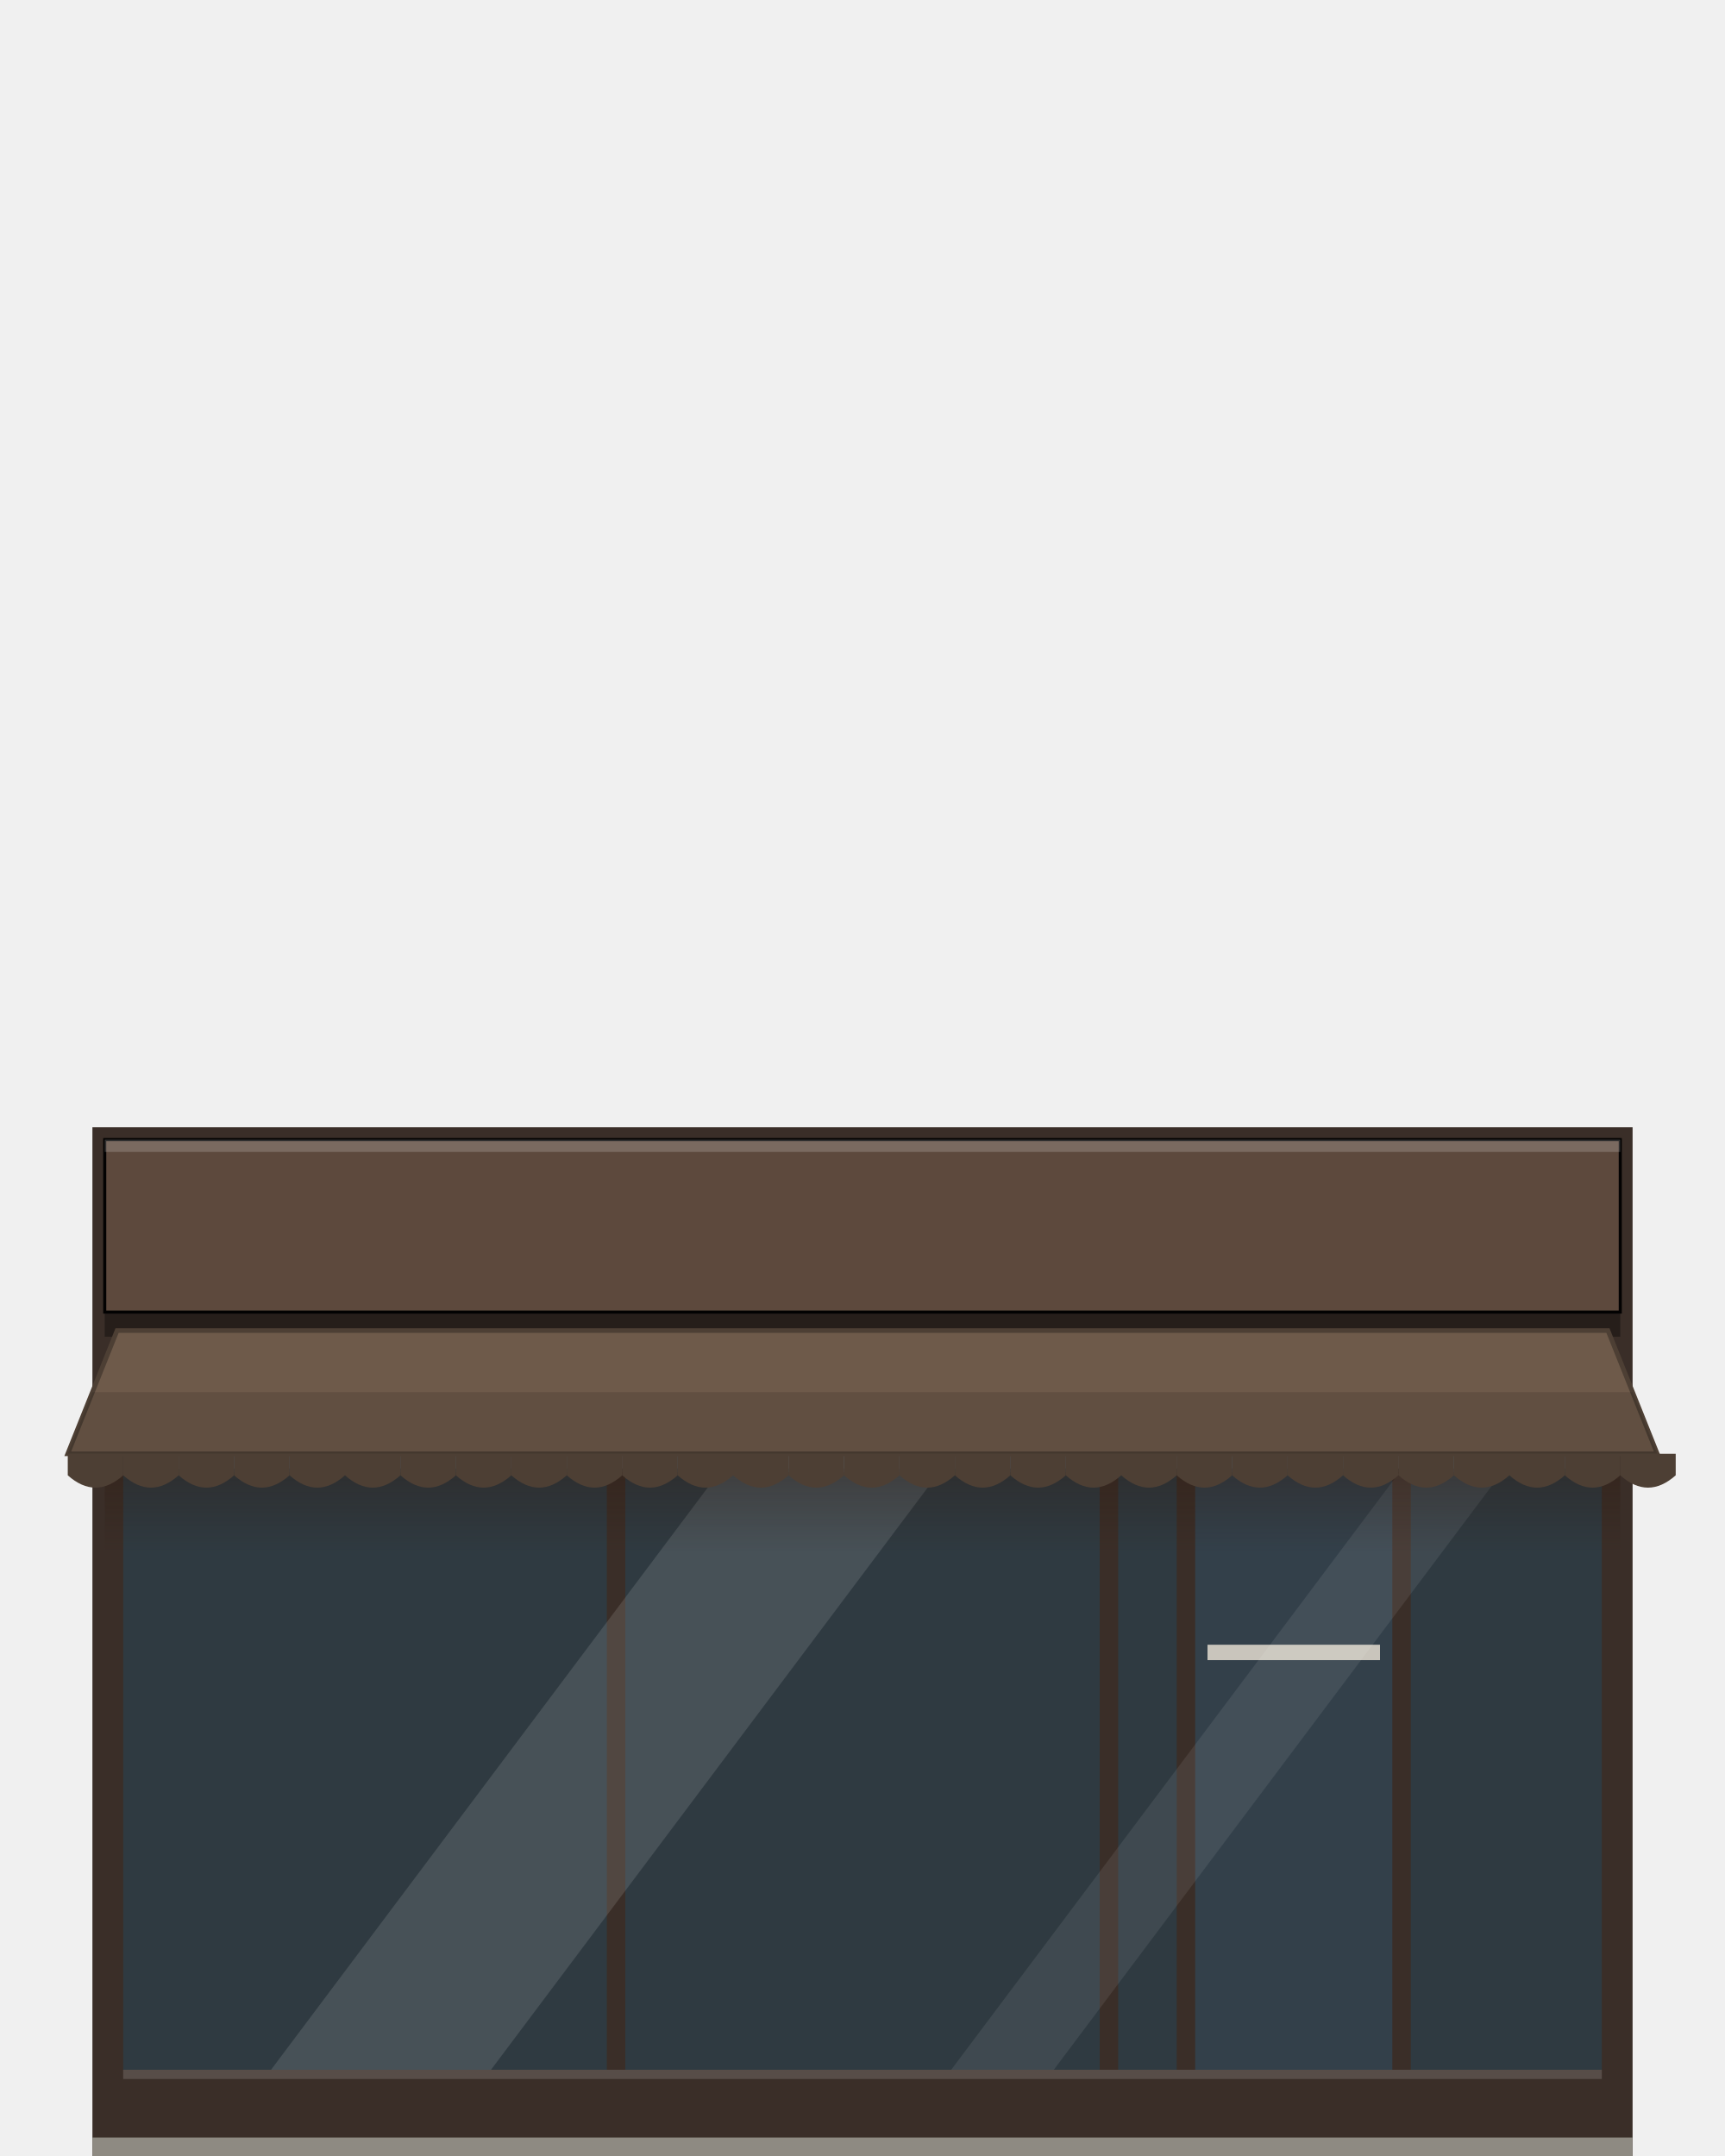
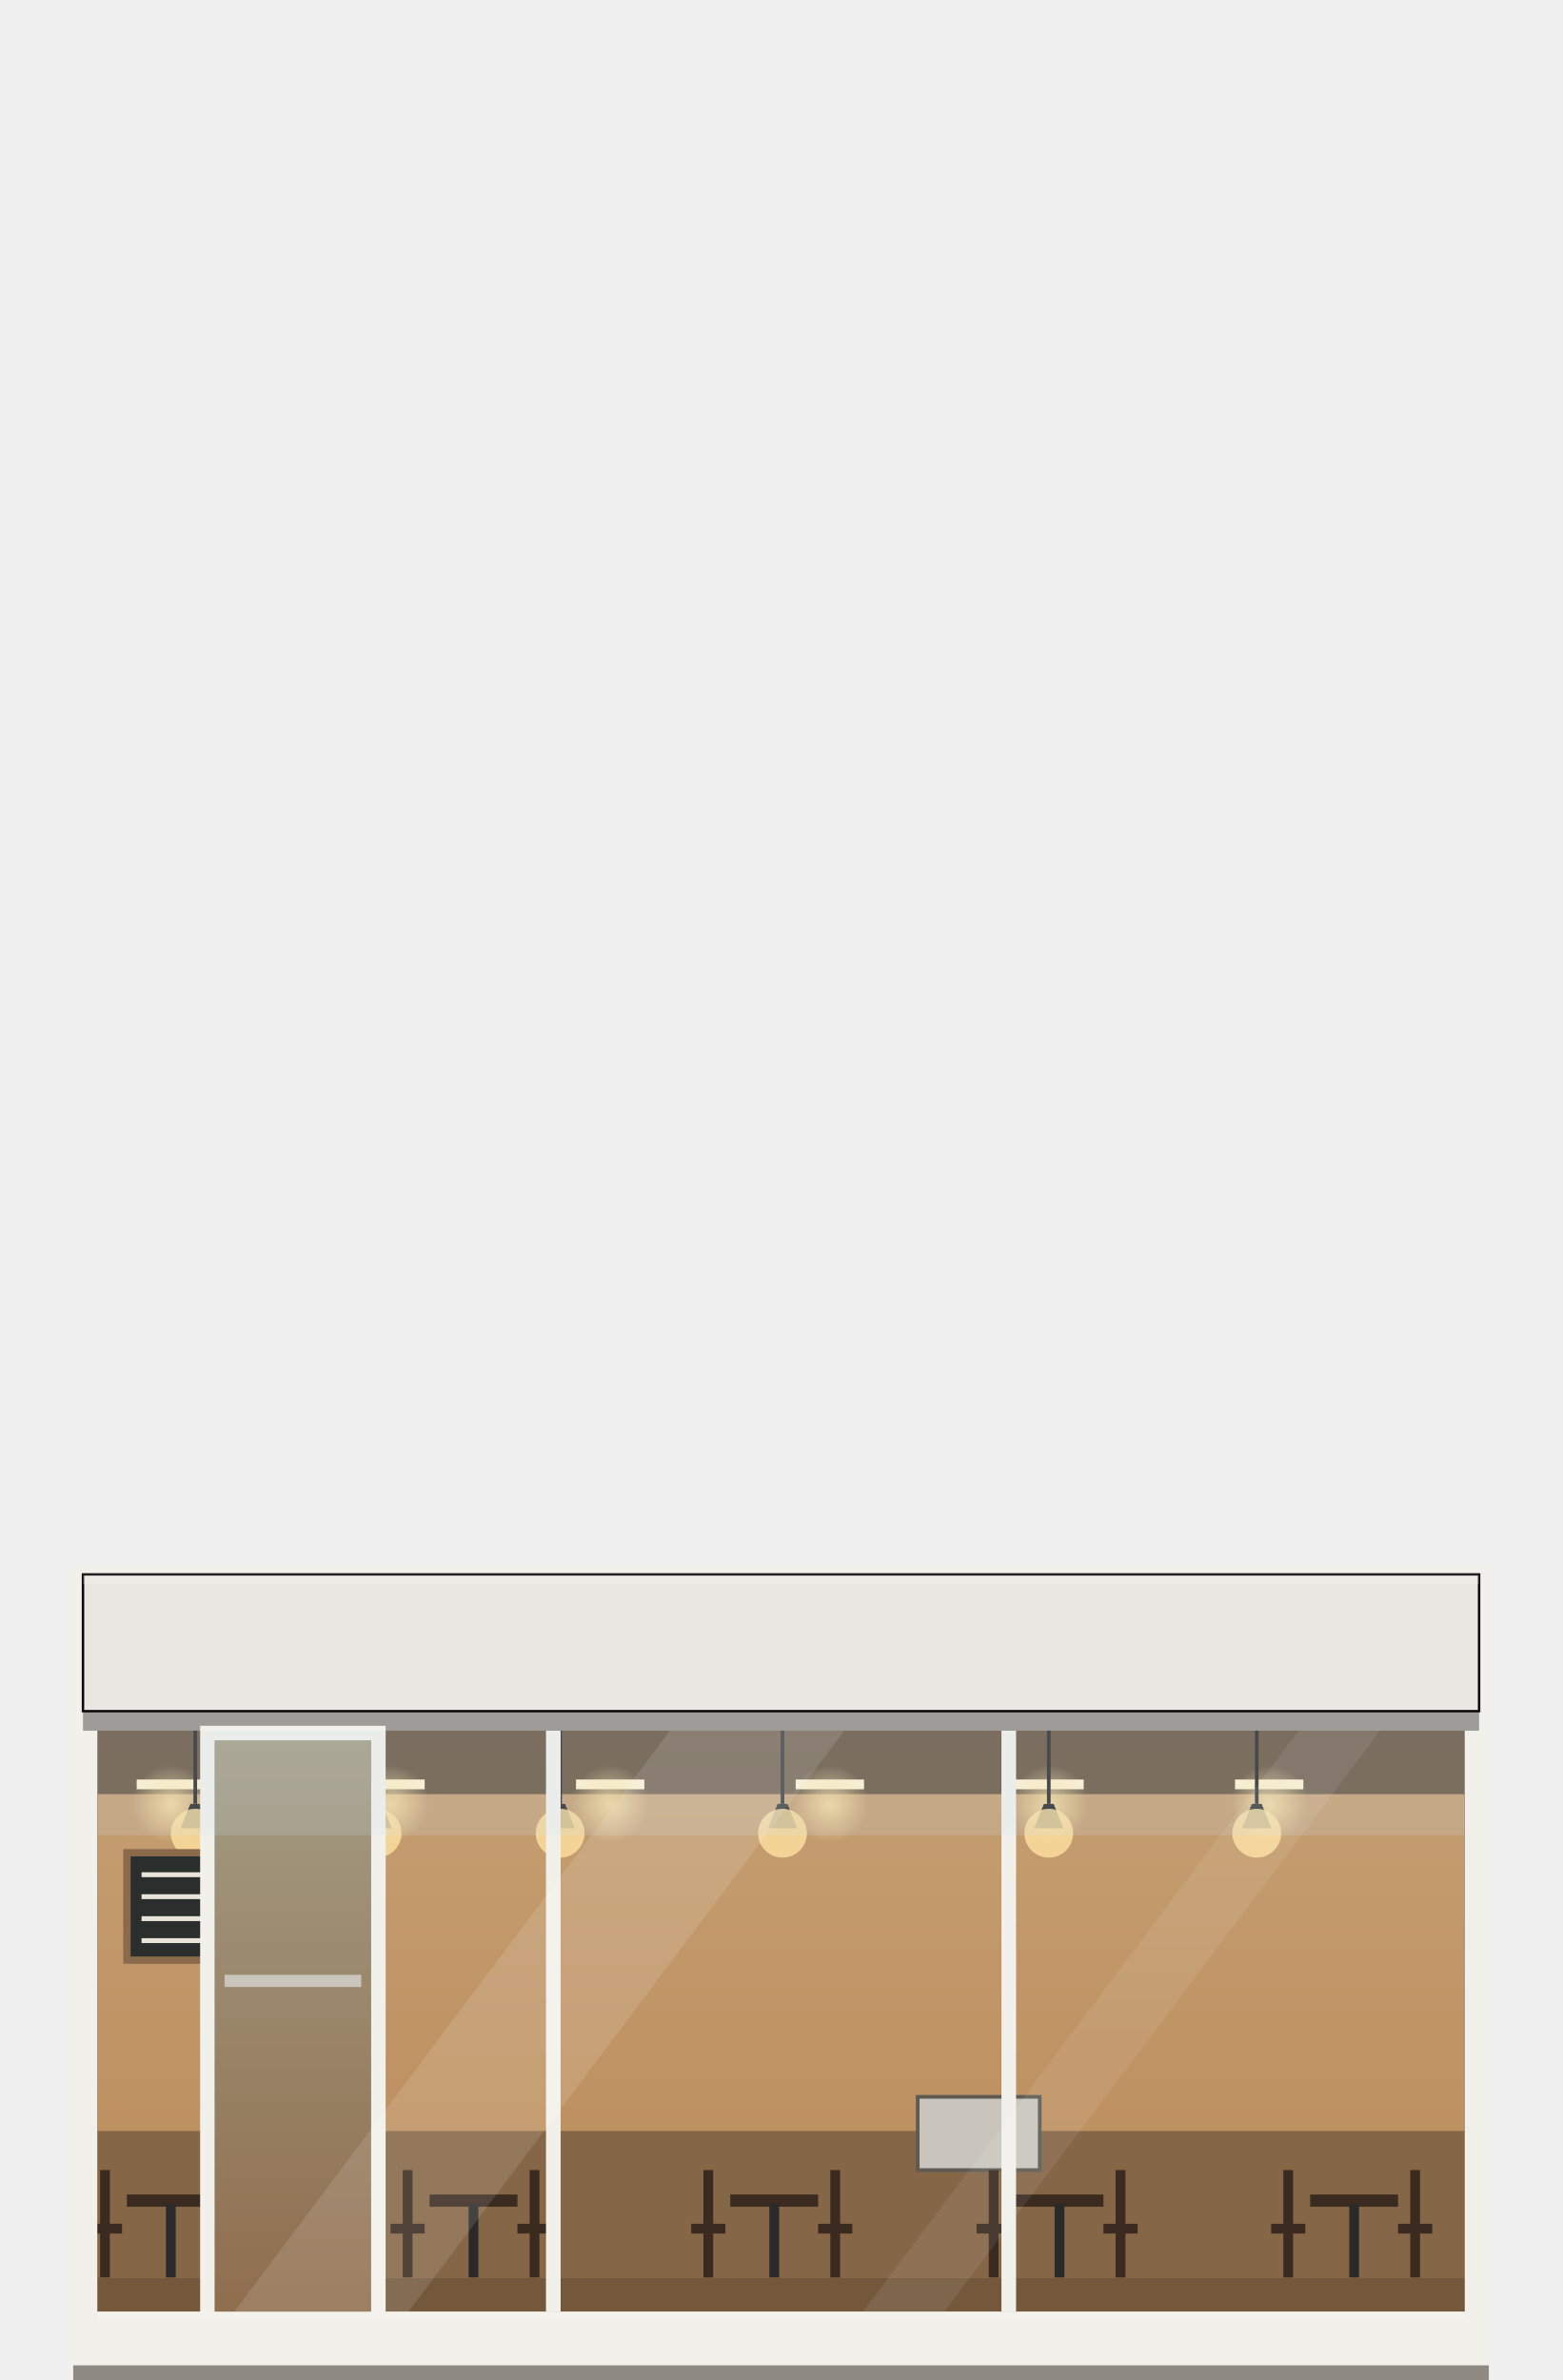
- <svg xmlns="http://www.w3.org/2000/svg" width="560.0" height="700.0" viewBox="0 0 560.0 700.0">
+ <svg xmlns="http://www.w3.org/2000/svg" width="640.0" height="975.0" viewBox="0 0 640.0 975.0">
  <defs>
    <linearGradient id="glass" x1="0" y1="0" x2="0" y2="1">
      <stop offset="0" stop-color="#C4E0EC" />
      <stop offset="1" stop-color="#557A90" />
    </linearGradient>
    <linearGradient id="shade" x1="0" y1="0" x2="0" y2="1">
      <stop offset="0" stop-color="#FFFFFF" stop-opacity="0.1" />
      <stop offset="1" stop-color="#000000" stop-opacity="0.16" />
    </linearGradient>
    <radialGradient id="glow">
      <stop offset="0" stop-color="#FFE9A8" stop-opacity="0.75" />
      <stop offset="1" stop-color="#FFE9A8" stop-opacity="0" />
    </radialGradient>
    <linearGradient id="warm" x1="0" y1="0" x2="0" y2="1">
      <stop offset="0" stop-color="#FFE7B5" />
      <stop offset="1" stop-color="#D98E4A" />
    </linearGradient>
    <linearGradient id="drop" x1="0" y1="0" x2="0" y2="1">
      <stop offset="0" stop-color="#2A1408" stop-opacity="0.3" />
      <stop offset="1" stop-color="#2A1408" stop-opacity="0" />
    </linearGradient>
    <linearGradient id="sun" x1="0" y1="0" x2="1" y2="0">
      <stop offset="0" stop-color="#FFE6B8" stop-opacity="0.14" />
      <stop offset="0.5" stop-color="#FFE6B8" stop-opacity="0" />
      <stop offset="1" stop-color="#1A0C14" stop-opacity="0.12" />
    </linearGradient>
    <radialGradient id="pumpkin_glow">
      <stop offset="0" stop-color="#FFB347" stop-opacity="0.6" />
      <stop offset="1" stop-color="#FFB347" stop-opacity="0" />
    </radialGradient>
  </defs>
-   <rect x="30.0" y="366.0" width="500.0" height="334.0" fill="#3A2E28" />
-   <rect x="34.0" y="370.0" width="492.0" height="56.0" fill="#5E4A3E" stroke="#000000" stroke-width="1.0" opacity="0.95" />
-   <rect x="34.0" y="370.0" width="492.0" height="4.0" fill="#FFFFFF" opacity="0.18" />
-   <rect x="34.0" y="426.0" width="492.0" height="8.0" fill="#000000" opacity="0.35" />
-   <rect x="40.0" y="434.0" width="480.0" height="238.0" fill="#2F3A41" />
-   <rect x="382.0" y="432.0" width="76.0" height="262.0" fill="#3A2E28" />
-   <rect x="388.0" y="438.0" width="64.0" height="250.0" fill="#33404A" />
-   <rect x="392.0" y="534.0" width="56.0" height="5.0" fill="#C9C5BC" />
-   <rect x="197.0" y="434.0" width="6.0" height="238.0" fill="#3A2E28" />
-   <rect x="357.0" y="434.0" width="6.0" height="238.0" fill="#3A2E28" />
-   <rect x="40.0" y="468.0" width="480.0" height="5.0" fill="#3A2E28" opacity="0.9" />
-   <rect x="40.0" y="672.0" width="480.0" height="22.0" fill="#3A2E28" />
-   <rect x="40.0" y="672.0" width="480.0" height="3.0" fill="#FFFFFF" opacity="0.15" />
-   <clipPath id="pane1">
-     <rect x="40.0" y="434.0" width="480.0" height="238.0" />
+   <rect x="30.0" y="641.0" width="580.0" height="334.0" fill="#F2F0EA" />
+   <rect x="34.0" y="645.0" width="572.0" height="56.0" fill="#E9E7E1" stroke="#000000" stroke-width="1.0" opacity="0.95" />
+   <rect x="34.0" y="645.0" width="572.0" height="4.0" fill="#FFFFFF" opacity="0.18" />
+   <rect x="34.0" y="701.0" width="572.0" height="8.0" fill="#000000" opacity="0.35" />
+   <rect x="40.0" y="709.0" width="560.0" height="238.0" fill="#2F3A41" />
+   <clipPath id="in1">
+     <rect x="40.0" y="709.0" width="560.0" height="238.0" />
  </clipPath>
-   <g clip-path="url(#pane1)">
-     <path d="M88.0 672.0 l178.5 -238.0 l71.4 0 l-178.5 238.0 Z" fill="#FFFFFF" opacity="0.12" />
-     <path d="M308.8 672.0 l178.5 -238.0 l33.3 0 l-178.5 238.0 Z" fill="#FFFFFF" opacity="0.08" />
-     <rect x="40.0" y="434.0" width="480.0" height="42.8" fill="#CFE0EC" opacity="0.18" />
+   <g clip-path="url(#in1)">
+     <rect x="40.0" y="709.0" width="560.0" height="238.0" fill="#b1885d" />
+     <rect x="40.0" y="709.0" width="560.0" height="238.0" fill="url(#warm)" opacity="0.25" />
+     <rect x="40.0" y="709.0" width="560.0" height="26.0" fill="#1E1A18" opacity="0.55" />
+     <rect x="56.0" y="729.0" width="28.0" height="4.0" fill="#FFF2D0" />
+     <circle cx="70.0" cy="739.0" r="16.0" fill="url(#glow)" />
+     <rect x="146.0" y="729.0" width="28.0" height="4.0" fill="#FFF2D0" />
+     <circle cx="160.0" cy="739.0" r="16.0" fill="url(#glow)" />
+     <rect x="236.0" y="729.0" width="28.0" height="4.0" fill="#FFF2D0" />
+     <circle cx="250.0" cy="739.0" r="16.0" fill="url(#glow)" />
+     <rect x="326.0" y="729.0" width="28.0" height="4.0" fill="#FFF2D0" />
+     <circle cx="340.0" cy="739.0" r="16.0" fill="url(#glow)" />
+     <rect x="416.0" y="729.0" width="28.0" height="4.0" fill="#FFF2D0" />
+     <circle cx="430.0" cy="739.0" r="16.0" fill="url(#glow)" />
+     <rect x="506.0" y="729.0" width="28.0" height="4.0" fill="#FFF2D0" />
+     <circle cx="520.0" cy="739.0" r="16.0" fill="url(#glow)" />
+     <rect x="40.0" y="933.0" width="560.0" height="14.0" fill="#73583c" />
+     <path d="M80.0 709.0 V739.0" fill="none" stroke="#2A2A2A" stroke-width="1.5" />
+     <path d="M74.0 749.0 l12 0 l-4 -10 l-4 0 z" fill="#2A2A2A" />
+     <circle cx="80.0" cy="751.0" r="10.0" fill="#FFE2A0" opacity="0.8" />
+     <path d="M154.5 709.0 V739.0" fill="none" stroke="#2A2A2A" stroke-width="1.5" />
+     <path d="M148.5 749.0 l12 0 l-4 -10 l-4 0 z" fill="#2A2A2A" />
+     <circle cx="154.5" cy="751.0" r="10.0" fill="#FFE2A0" opacity="0.8" />
+     <path d="M229.5 709.0 V739.0" fill="none" stroke="#2A2A2A" stroke-width="1.5" />
+     <path d="M223.5 749.0 l12 0 l-4 -10 l-4 0 z" fill="#2A2A2A" />
+     <circle cx="229.5" cy="751.0" r="10.0" fill="#FFE2A0" opacity="0.8" />
+     <path d="M320.6 709.0 V739.0" fill="none" stroke="#2A2A2A" stroke-width="1.5" />
+     <path d="M314.6 749.0 l12 0 l-4 -10 l-4 0 z" fill="#2A2A2A" />
+     <circle cx="320.6" cy="751.0" r="10.0" fill="#FFE2A0" opacity="0.8" />
+     <path d="M429.7 709.0 V739.0" fill="none" stroke="#2A2A2A" stroke-width="1.5" />
+     <path d="M423.7 749.0 l12 0 l-4 -10 l-4 0 z" fill="#2A2A2A" />
+     <circle cx="429.7" cy="751.0" r="10.0" fill="#FFE2A0" opacity="0.8" />
+     <path d="M514.9 709.0 V739.0" fill="none" stroke="#2A2A2A" stroke-width="1.5" />
+     <path d="M508.9 749.0 l12 0 l-4 -10 l-4 0 z" fill="#2A2A2A" />
+     <circle cx="514.9" cy="751.0" r="10.0" fill="#FFE2A0" opacity="0.8" />
+     <rect x="40.0" y="873.0" width="560.0" height="60.0" fill="#856646" />
+     <rect x="376.0" y="859.0" width="50.0" height="30.0" fill="#C9C5BC" stroke="#5E5A54" stroke-width="1.5" />
+     <rect x="52.0" y="759.0" width="60.0" height="44.0" fill="#2A2E2C" stroke="#8A6A4A" stroke-width="3.0" />
+     <rect x="58.0" y="767.0" width="42.9" height="2.0" fill="#E8E4DA" />
+     <rect x="58.0" y="776.0" width="25.5" height="2.0" fill="#E8E4DA" />
+     <rect x="58.0" y="785.0" width="42.5" height="2.0" fill="#E8E4DA" />
+     <rect x="58.0" y="794.0" width="39.3" height="2.0" fill="#E8E4DA" />
+     <rect x="52.0" y="899.0" width="36.0" height="5.0" fill="#3A2A20" />
+     <rect x="68.0" y="903.0" width="4.0" height="30.0" fill="#2A2A2A" />
+     <rect x="41.0" y="889.0" width="4.0" height="44.0" fill="#3A2A20" />
+     <rect x="36.0" y="911.0" width="14.0" height="4.0" fill="#3A2A20" />
+     <rect x="93.0" y="889.0" width="4.0" height="44.0" fill="#3A2A20" />
+     <rect x="88.0" y="911.0" width="14.0" height="4.0" fill="#3A2A20" />
+     <rect x="176.0" y="899.0" width="36.0" height="5.0" fill="#3A2A20" />
+     <rect x="192.0" y="903.0" width="4.0" height="30.0" fill="#2A2A2A" />
+     <rect x="165.0" y="889.0" width="4.0" height="44.0" fill="#3A2A20" />
+     <rect x="160.0" y="911.0" width="14.0" height="4.0" fill="#3A2A20" />
+     <rect x="217.0" y="889.0" width="4.0" height="44.0" fill="#3A2A20" />
+     <rect x="212.0" y="911.0" width="14.0" height="4.0" fill="#3A2A20" />
+     <rect x="299.2" y="899.0" width="36.0" height="5.0" fill="#3A2A20" />
+     <rect x="315.2" y="903.0" width="4.0" height="30.0" fill="#2A2A2A" />
+     <rect x="288.2" y="889.0" width="4.0" height="44.0" fill="#3A2A20" />
+     <rect x="283.2" y="911.0" width="14.0" height="4.0" fill="#3A2A20" />
+     <rect x="340.2" y="889.0" width="4.0" height="44.0" fill="#3A2A20" />
+     <rect x="335.2" y="911.0" width="14.0" height="4.0" fill="#3A2A20" />
+     <rect x="416.1" y="899.0" width="36.0" height="5.0" fill="#3A2A20" />
+     <rect x="432.1" y="903.0" width="4.0" height="30.0" fill="#2A2A2A" />
+     <rect x="405.1" y="889.0" width="4.0" height="44.0" fill="#3A2A20" />
+     <rect x="400.1" y="911.0" width="14.0" height="4.0" fill="#3A2A20" />
+     <rect x="457.1" y="889.0" width="4.0" height="44.0" fill="#3A2A20" />
+     <rect x="452.1" y="911.0" width="14.0" height="4.0" fill="#3A2A20" />
+     <rect x="536.8" y="899.0" width="36.0" height="5.0" fill="#3A2A20" />
+     <rect x="552.8" y="903.0" width="4.0" height="30.0" fill="#2A2A2A" />
+     <rect x="525.8" y="889.0" width="4.0" height="44.0" fill="#3A2A20" />
+     <rect x="520.8" y="911.0" width="14.0" height="4.0" fill="#3A2A20" />
+     <rect x="577.8" y="889.0" width="4.0" height="44.0" fill="#3A2A20" />
+     <rect x="572.8" y="911.0" width="14.0" height="4.0" fill="#3A2A20" />
  </g>
-   <rect x="34.0" y="478.0" width="492.0" height="26.0" fill="url(#drop)" />
-   <path d="M38.0 432.0 H522.0 L538.0 472.0 H22.0 Z" fill="#6E5A4A" stroke="#4d3f34" stroke-width="1.5" />
-   <path d="M30.0 452.0 H530.0 L538.0 472.0 H22.0 Z" fill="#000000" opacity="0.12" />
-   <path d="M22.0 472.0 h18 v7 q-9 8 -18 0 z" fill="#4d3f34" />
-   <path d="M40.0 472.0 h18 v7 q-9 8 -18 0 z" fill="#4d3f34" />
-   <path d="M58.0 472.0 h18 v7 q-9 8 -18 0 z" fill="#4d3f34" />
-   <path d="M76.0 472.0 h18 v7 q-9 8 -18 0 z" fill="#4d3f34" />
-   <path d="M94.0 472.0 h18 v7 q-9 8 -18 0 z" fill="#4d3f34" />
-   <path d="M112.0 472.0 h18 v7 q-9 8 -18 0 z" fill="#4d3f34" />
-   <path d="M130.0 472.0 h18 v7 q-9 8 -18 0 z" fill="#4d3f34" />
-   <path d="M148.0 472.0 h18 v7 q-9 8 -18 0 z" fill="#4d3f34" />
-   <path d="M166.0 472.0 h18 v7 q-9 8 -18 0 z" fill="#4d3f34" />
-   <path d="M184.0 472.0 h18 v7 q-9 8 -18 0 z" fill="#4d3f34" />
-   <path d="M202.0 472.0 h18 v7 q-9 8 -18 0 z" fill="#4d3f34" />
-   <path d="M220.0 472.0 h18 v7 q-9 8 -18 0 z" fill="#4d3f34" />
-   <path d="M238.0 472.0 h18 v7 q-9 8 -18 0 z" fill="#4d3f34" />
-   <path d="M256.0 472.0 h18 v7 q-9 8 -18 0 z" fill="#4d3f34" />
-   <path d="M274.0 472.0 h18 v7 q-9 8 -18 0 z" fill="#4d3f34" />
-   <path d="M292.0 472.0 h18 v7 q-9 8 -18 0 z" fill="#4d3f34" />
-   <path d="M310.0 472.0 h18 v7 q-9 8 -18 0 z" fill="#4d3f34" />
-   <path d="M328.0 472.0 h18 v7 q-9 8 -18 0 z" fill="#4d3f34" />
-   <path d="M346.0 472.0 h18 v7 q-9 8 -18 0 z" fill="#4d3f34" />
-   <path d="M364.0 472.0 h18 v7 q-9 8 -18 0 z" fill="#4d3f34" />
-   <path d="M382.0 472.0 h18 v7 q-9 8 -18 0 z" fill="#4d3f34" />
-   <path d="M400.0 472.0 h18 v7 q-9 8 -18 0 z" fill="#4d3f34" />
-   <path d="M418.0 472.0 h18 v7 q-9 8 -18 0 z" fill="#4d3f34" />
-   <path d="M436.0 472.0 h18 v7 q-9 8 -18 0 z" fill="#4d3f34" />
-   <path d="M454.0 472.0 h18 v7 q-9 8 -18 0 z" fill="#4d3f34" />
-   <path d="M472.0 472.0 h18 v7 q-9 8 -18 0 z" fill="#4d3f34" />
-   <path d="M490.0 472.0 h18 v7 q-9 8 -18 0 z" fill="#4d3f34" />
-   <path d="M508.0 472.0 h18 v7 q-9 8 -18 0 z" fill="#4d3f34" />
-   <path d="M526.0 472.0 h18 v7 q-9 8 -18 0 z" fill="#4d3f34" />
-   <rect x="30.0" y="694.0" width="500.0" height="6.0" fill="#8E8A82" />
+   <rect x="82.0" y="707.0" width="76.0" height="262.0" fill="#F2F0EA" />
+   <rect x="88.0" y="713.0" width="64.0" height="250.0" fill="#33404A" />
+   <rect x="88.0" y="713.0" width="64.0" height="250.0" fill="url(#warm)" opacity="0.55" />
+   <rect x="92.0" y="809.0" width="56.0" height="5.0" fill="#C9C5BC" />
+   <rect x="223.7" y="709.0" width="6.0" height="238.0" fill="#F2F0EA" />
+   <rect x="410.3" y="709.0" width="6.0" height="238.0" fill="#F2F0EA" />
+   <rect x="40.0" y="947.0" width="560.0" height="22.0" fill="#F2F0EA" />
+   <rect x="40.0" y="947.0" width="560.0" height="3.0" fill="#FFFFFF" opacity="0.15" />
+   <clipPath id="pane2">
+     <rect x="40.0" y="709.0" width="560.0" height="238.0" />
+   </clipPath>
+   <g clip-path="url(#pane2)">
+     <path d="M96.0 947.0 l178.5 -238.0 l71.4 0 l-178.5 238.0 Z" fill="#FFFFFF" opacity="0.12" />
+     <path d="M353.6 947.0 l178.5 -238.0 l33.3 0 l-178.5 238.0 Z" fill="#FFFFFF" opacity="0.08" />
+     <rect x="40.0" y="709.0" width="560.0" height="42.8" fill="#CFE0EC" opacity="0.18" />
+   </g>
+   <rect x="30.0" y="969.0" width="580.0" height="6.0" fill="#8E8A82" />
</svg>
